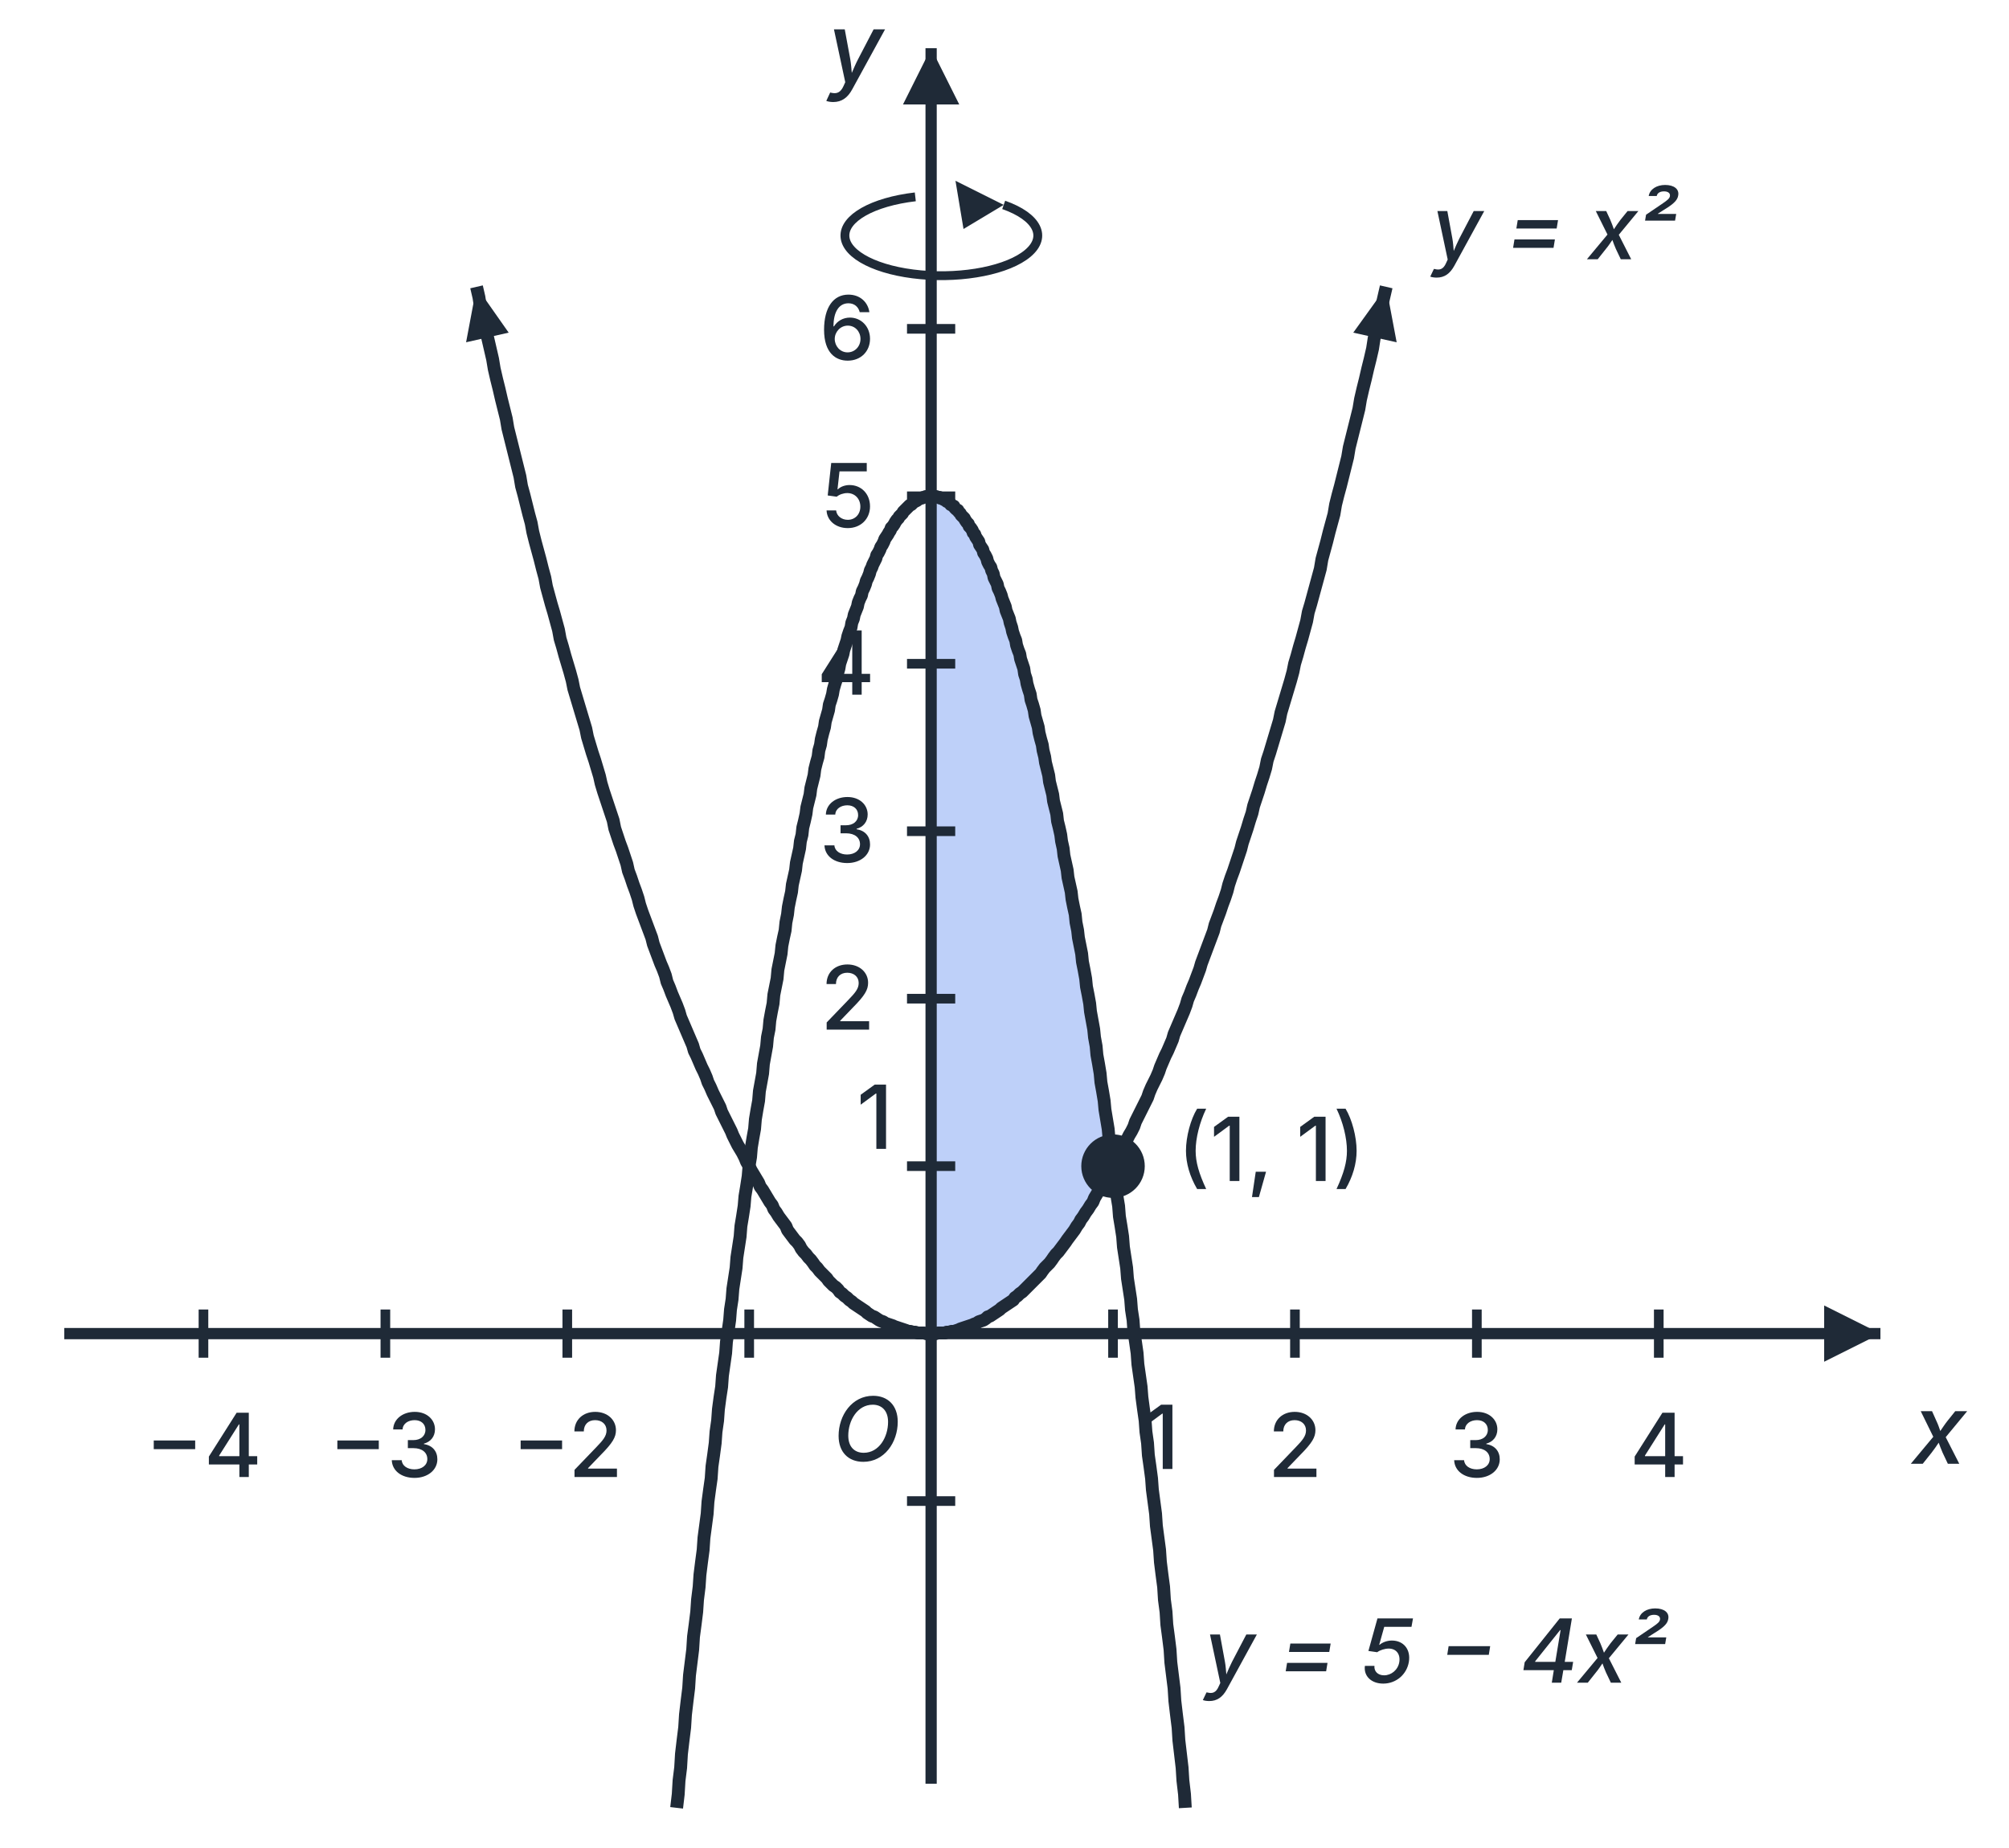
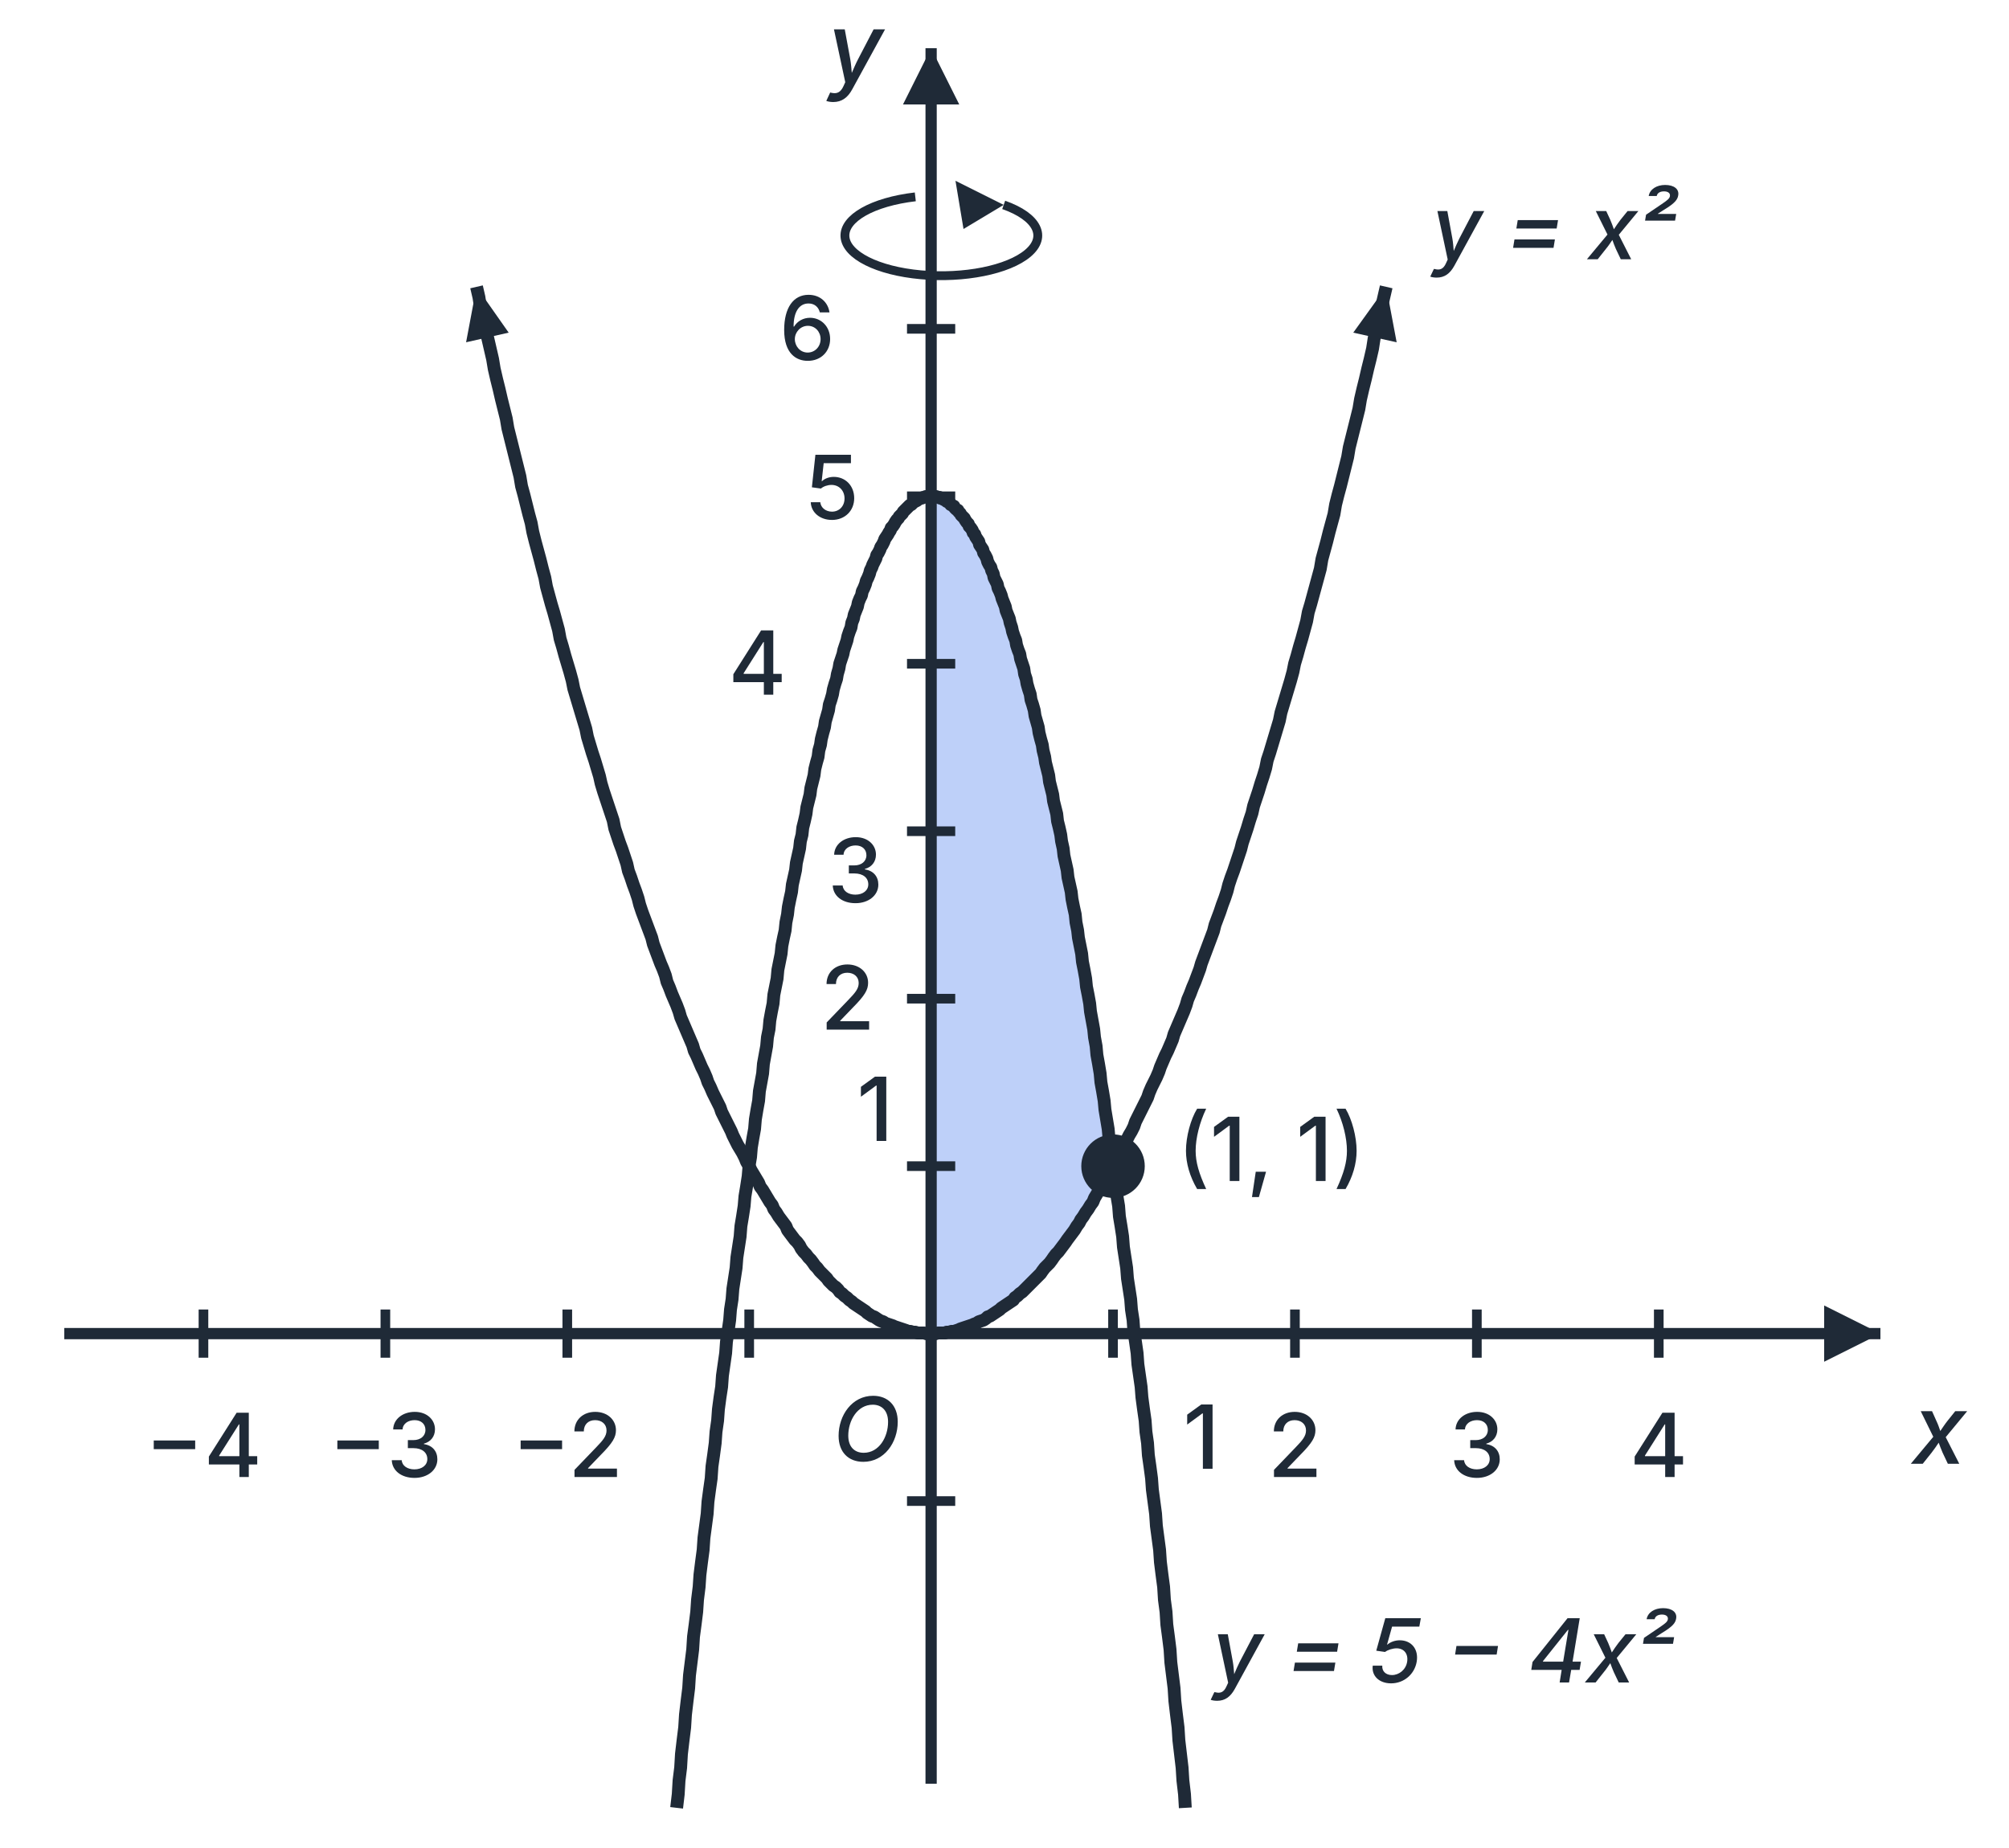
<svg xmlns="http://www.w3.org/2000/svg" viewBox="0 0 250 230" width="250" height="230" font-family="Inter, Arial, sans-serif">
  <polygon points="115.9,61.8 116.0,61.8 116.1,61.8 116.2,61.8 116.3,61.8 116.4,61.8 116.5,61.8 116.7,61.9 116.8,61.9 116.9,61.9 117.0,62.0 117.1,62.0 117.2,62.1 117.3,62.1 117.5,62.2 117.6,62.2 117.7,62.3 117.8,62.4 117.9,62.4 118.0,62.5 118.1,62.6 118.2,62.7 118.4,62.8 118.5,62.9 118.6,63.0 118.7,63.1 118.8,63.2 118.9,63.3 119.0,63.4 119.2,63.5 119.3,63.6 119.4,63.8 119.5,63.9 119.6,64.0 119.7,64.2 119.8,64.3 119.9,64.5 120.1,64.6 120.2,64.8 120.3,64.9 120.4,65.1 120.5,65.3 120.6,65.4 120.7,65.6 120.8,65.8 121.0,66.0 121.1,66.2 121.2,66.4 121.3,66.6 121.4,66.8 121.5,67.0 121.6,67.2 121.8,67.4 121.9,67.6 122.0,67.8 122.1,68.1 122.2,68.3 122.3,68.5 122.4,68.8 122.5,69.0 122.7,69.3 122.8,69.5 122.9,69.8 123.0,70.0 123.1,70.3 123.2,70.6 123.3,70.8 123.5,71.1 123.6,71.4 123.7,71.7 123.8,72.0 123.9,72.3 124.0,72.6 124.1,72.9 124.2,73.2 124.4,73.5 124.5,73.8 124.6,74.1 124.7,74.4 124.8,74.8 124.9,75.1 125.0,75.4 125.1,75.8 125.3,76.1 125.4,76.5 125.5,76.8 125.6,77.2 125.7,77.5 125.8,77.9 125.9,78.3 126.1,78.7 126.2,79.0 126.3,79.4 126.4,79.8 126.5,80.2 126.6,80.6 126.7,81.0 126.8,81.4 127.0,81.8 127.1,82.2 127.2,82.6 127.3,83.0 127.4,83.5 127.5,83.9 127.6,84.3 127.8,84.7 127.9,85.2 128.0,85.6 128.1,86.1 128.2,86.5 128.3,87.0 128.4,87.4 128.5,87.9 128.7,88.4 128.8,88.9 128.9,89.3 129.0,89.8 129.1,90.3 129.2,90.8 129.3,91.3 129.5,91.8 129.6,92.3 129.7,92.8 129.8,93.3 129.9,93.8 130.0,94.3 130.1,94.9 130.2,95.4 130.4,95.9 130.5,96.5 130.6,97.0 130.7,97.5 130.8,98.1 130.9,98.6 131.0,99.2 131.1,99.8 131.3,100.3 131.4,100.9 131.5,101.5 131.6,102.0 131.7,102.6 131.8,103.2 131.9,103.8 132.1,104.4 132.2,105.0 132.3,105.6 132.4,106.2 132.5,106.8 132.6,107.4 132.7,108.0 132.8,108.7 133.0,109.3 133.1,109.9 133.2,110.6 133.3,111.2 133.4,111.8 133.5,112.5 133.6,113.1 133.8,113.8 133.9,114.5 134.0,115.1 134.1,115.8 134.2,116.5 134.3,117.1 134.4,117.8 134.5,118.5 134.7,119.2 134.8,119.9 134.9,120.6 135.0,121.3 135.1,122.0 135.2,122.7 135.3,123.4 135.4,124.1 135.6,124.9 135.7,125.6 135.8,126.3 135.9,127.1 136.0,127.8 136.1,128.5 136.2,129.3 136.4,130.0 136.5,130.8 136.6,131.6 136.7,132.3 136.8,133.1 136.9,133.9 137.0,134.7 137.1,135.4 137.3,136.2 137.4,137.0 137.5,137.8 137.6,138.6 137.7,139.4 137.8,140.2 137.9,141.0 138.1,141.8 138.2,142.7 138.3,143.5 138.4,144.3 138.5,145.1 138.5,145.1 138.4,145.3 138.3,145.6 138.2,145.8 138.1,146.0 137.9,146.2 137.8,146.4 137.7,146.6 137.6,146.8 137.5,147.0 137.4,147.2 137.3,147.4 137.1,147.6 137.0,147.8 136.9,148.0 136.8,148.1 136.7,148.3 136.6,148.5 136.5,148.7 136.4,148.9 136.2,149.1 136.1,149.3 136.0,149.5 135.9,149.7 135.8,149.8 135.7,150.0 135.6,150.2 135.4,150.4 135.3,150.6 135.2,150.7 135.1,150.9 135.0,151.1 134.9,151.3 134.8,151.4 134.7,151.6 134.5,151.8 134.4,152.0 134.3,152.1 134.2,152.3 134.1,152.5 134.0,152.6 133.9,152.8 133.8,153.0 133.6,153.1 133.5,153.3 133.4,153.5 133.3,153.6 133.2,153.8 133.1,153.9 133.0,154.1 132.8,154.3 132.7,154.4 132.6,154.6 132.5,154.7 132.4,154.9 132.3,155.0 132.2,155.2 132.1,155.3 131.9,155.5 131.8,155.6 131.7,155.8 131.6,155.9 131.5,156.1 131.4,156.2 131.3,156.3 131.1,156.5 131.0,156.6 130.9,156.8 130.8,156.9 130.7,157.0 130.6,157.2 130.5,157.3 130.4,157.4 130.2,157.6 130.1,157.7 130.0,157.8 129.9,158.0 129.8,158.1 129.7,158.2 129.6,158.4 129.5,158.5 129.3,158.6 129.2,158.7 129.1,158.8 129.0,159.0 128.9,159.1 128.8,159.2 128.7,159.3 128.5,159.4 128.4,159.6 128.3,159.7 128.2,159.8 128.1,159.9 128.0,160.0 127.9,160.1 127.8,160.2 127.6,160.3 127.5,160.5 127.4,160.6 127.3,160.7 127.2,160.8 127.1,160.9 127.0,161.0 126.8,161.1 126.7,161.2 126.6,161.3 126.5,161.4 126.4,161.5 126.3,161.6 126.2,161.7 126.1,161.8 125.9,161.9 125.8,161.9 125.7,162.0 125.6,162.1 125.5,162.2 125.4,162.3 125.3,162.4 125.1,162.5 125.0,162.6 124.9,162.6 124.8,162.7 124.7,162.8 124.6,162.9 124.5,163.0 124.4,163.0 124.2,163.1 124.1,163.2 124.0,163.3 123.9,163.4 123.8,163.4 123.7,163.5 123.6,163.6 123.5,163.6 123.3,163.7 123.2,163.8 123.1,163.8 123.0,163.9 122.9,164.0 122.8,164.0 122.7,164.1 122.5,164.2 122.4,164.2 122.3,164.3 122.2,164.3 122.1,164.4 122.0,164.5 121.9,164.5 121.8,164.6 121.6,164.6 121.5,164.7 121.4,164.7 121.3,164.8 121.2,164.8 121.1,164.9 121.0,164.9 120.8,165.0 120.7,165.0 120.6,165.1 120.5,165.1 120.4,165.1 120.3,165.2 120.2,165.2 120.1,165.3 119.9,165.3 119.8,165.3 119.7,165.4 119.6,165.4 119.5,165.4 119.4,165.5 119.3,165.5 119.2,165.5 119.0,165.6 118.9,165.6 118.8,165.6 118.7,165.7 118.6,165.7 118.5,165.7 118.4,165.7 118.2,165.7 118.1,165.8 118.0,165.8 117.9,165.8 117.8,165.8 117.7,165.8 117.6,165.9 117.5,165.9 117.3,165.9 117.2,165.9 117.1,165.9 117.0,165.9 116.9,165.9 116.8,165.9 116.7,166.0 116.5,166.0 116.4,166.0 116.3,166.0 116.2,166.0 116.1,166.0 116.0,166.0 115.9,166.0" fill="#2563eb" fill-opacity="0.3" stroke="none" />
  <polygon points="115.9,61.8 116.1,61.8 116.2,61.8 116.4,61.8 116.6,61.9 116.8,61.9 117.0,62.0 117.2,62.1 117.4,62.1 117.6,62.2 117.8,62.3 117.9,62.5 118.1,62.6 118.3,62.7 118.5,62.9 118.7,63.1 118.9,63.3 119.1,63.4 119.3,63.6 119.5,63.9 119.6,64.1 119.8,64.3 120.0,64.6 120.2,64.8 120.4,65.1 120.6,65.4 120.8,65.7 121.0,66.0 121.2,66.3 121.3,66.6 121.5,67.0 121.7,67.3 121.9,67.7 122.1,68.1 122.3,68.5 122.5,68.9 122.7,69.3 122.8,69.7 123.0,70.1 123.2,70.6 123.4,71.0 123.6,71.5 123.8,72.0 124.0,72.5 124.2,73.0 124.4,73.5 124.5,74.0 124.7,74.6 124.9,75.1 125.1,75.7 125.3,76.2 125.5,76.8 125.7,77.4 125.9,78.0 126.1,78.7 126.2,79.3 126.4,79.9 126.6,80.6 126.8,81.2 127.0,81.9 127.2,82.6 127.4,83.3 127.6,84.0 127.8,84.7 127.9,85.5 128.1,86.2 128.3,87.0 128.5,87.8 128.7,88.5 128.9,89.3 129.1,90.1 129.3,91.0 129.5,91.8 129.6,92.6 129.8,93.5 130.0,94.3 130.2,95.2 130.4,96.1 130.6,97.0 130.8,97.9 131.0,98.8 131.1,99.8 131.3,100.7 131.5,101.7 131.7,102.6 131.9,103.6 132.1,104.6 132.3,105.6 132.5,106.6 132.7,107.6 132.8,108.7 133.0,109.7 133.2,110.8 133.4,111.8 133.6,112.9 133.8,114.0 134.0,115.1 134.2,116.2 134.4,117.4 134.5,118.5 134.7,119.7 134.9,120.8 135.1,122.0 135.3,123.2 135.5,124.4 135.7,125.6 135.9,126.8 136.1,128.1 136.2,129.3 136.4,130.6 136.6,131.8 136.8,133.1 137.0,134.4 137.2,135.7 137.4,137.0 137.6,138.3 137.8,139.7 137.9,141.0 138.1,142.4 138.3,143.8 138.5,145.1 138.5,145.1 138.3,145.5 138.1,145.8 137.9,146.2 137.8,146.5 137.6,146.8 137.4,147.2 137.2,147.5 137.0,147.8 136.8,148.1 136.6,148.5 136.4,148.8 136.2,149.1 136.1,149.4 135.9,149.7 135.7,150.0 135.5,150.3 135.3,150.6 135.1,150.9 134.9,151.2 134.7,151.5 134.5,151.8 134.4,152.1 134.2,152.4 134.0,152.6 133.8,152.9 133.6,153.2 133.4,153.5 133.2,153.7 133.0,154.0 132.8,154.3 132.7,154.5 132.5,154.8 132.3,155.0 132.1,155.3 131.9,155.5 131.7,155.8 131.5,156.0 131.3,156.2 131.1,156.5 131.0,156.7 130.8,156.9 130.6,157.2 130.4,157.4 130.2,157.6 130.0,157.8 129.8,158.1 129.6,158.3 129.5,158.5 129.3,158.7 129.1,158.9 128.9,159.1 128.7,159.3 128.5,159.5 128.3,159.7 128.1,159.9 127.9,160.1 127.8,160.2 127.6,160.4 127.4,160.6 127.2,160.8 127.0,160.9 126.8,161.1 126.6,161.3 126.4,161.4 126.2,161.6 126.1,161.8 125.9,161.9 125.7,162.1 125.5,162.2 125.3,162.4 125.1,162.5 124.9,162.6 124.7,162.8 124.5,162.9 124.4,163.0 124.2,163.2 124.0,163.3 123.8,163.4 123.6,163.5 123.4,163.7 123.2,163.8 123.0,163.9 122.8,164.0 122.7,164.1 122.5,164.2 122.3,164.3 122.1,164.4 121.9,164.5 121.7,164.6 121.5,164.7 121.3,164.8 121.2,164.8 121.0,164.9 120.8,165.0 120.6,165.1 120.4,165.1 120.2,165.2 120.0,165.3 119.8,165.3 119.6,165.4 119.5,165.5 119.3,165.5 119.1,165.6 118.9,165.6 118.7,165.7 118.5,165.7 118.3,165.7 118.1,165.8 117.9,165.8 117.8,165.8 117.6,165.9 117.4,165.9 117.2,165.9 117.0,165.9 116.8,165.9 116.6,166.0 116.4,166.0 116.2,166.0 116.1,166.0 115.9,166.0" fill="none" stroke="#2563eb" stroke-width="1" stroke-opacity=".7" />
  <line x1="8.0" y1="165.979" x2="234.0" y2="165.979" stroke="#1f2a37" stroke-width="1.4" />
  <path d="M234.0,165.979 l-7,-3.5 v7 z" fill="#1f2a37" />
  <line x1="115.868" y1="222.0" x2="115.868" y2="6.0" stroke="#1f2a37" stroke-width="1.4" />
  <path d="M115.868,6.0 l-3.5,7 h7 z" fill="#1f2a37" />
-   <text x="238.0" y="182.179" text-anchor="start" font-size="12" fill="#1f2a37" font-weight="500" font-style="italic">x</text>
-   <text x="109.868" y="10.2" text-anchor="end" font-size="12" fill="#1f2a37" font-weight="500" font-style="italic">y</text>
  <polyline points="59.3,35.7 59.6,37.0 59.8,38.3 60.1,39.6 60.4,40.9 60.7,42.1 61.0,43.4 61.3,44.7 61.5,45.9 61.8,47.2 62.1,48.4 62.4,49.7 62.7,50.9 63.0,52.1 63.2,53.3 63.5,54.5 63.8,55.7 64.1,56.9 64.4,58.1 64.7,59.3 64.9,60.5 65.2,61.6 65.5,62.8 65.8,64.0 66.1,65.1 66.3,66.2 66.6,67.4 66.9,68.5 67.2,69.6 67.5,70.8 67.8,71.9 68.0,73.0 68.3,74.1 68.6,75.2 68.9,76.2 69.2,77.3 69.5,78.4 69.7,79.5 70.0,80.5 70.3,81.6 70.6,82.6 70.9,83.6 71.2,84.7 71.4,85.7 71.7,86.7 72.0,87.7 72.3,88.7 72.6,89.7 72.9,90.7 73.1,91.7 73.4,92.7 73.7,93.7 74.0,94.6 74.3,95.6 74.6,96.6 74.8,97.5 75.1,98.5 75.4,99.4 75.7,100.3 76.0,101.2 76.3,102.1 76.5,103.1 76.8,104.0 77.1,104.9 77.4,105.7 77.7,106.6 78.0,107.5 78.2,108.4 78.5,109.2 78.8,110.1 79.1,110.9 79.4,111.8 79.6,112.6 79.9,113.5 80.2,114.3 80.5,115.1 80.8,115.9 81.1,116.7 81.3,117.5 81.6,118.3 81.9,119.1 82.2,119.9 82.5,120.6 82.8,121.4 83.0,122.2 83.3,122.9 83.6,123.7 83.9,124.4 84.2,125.1 84.5,125.9 84.7,126.6 85.0,127.3 85.3,128.0 85.6,128.7 85.9,129.4 86.2,130.1 86.4,130.8 86.7,131.4 87.0,132.1 87.3,132.8 87.6,133.4 87.9,134.1 88.1,134.7 88.4,135.3 88.7,136.0 89.0,136.6 89.3,137.2 89.6,137.8 89.8,138.4 90.1,139.0 90.4,139.6 90.7,140.2 91.0,140.8 91.2,141.3 91.5,141.9 91.8,142.5 92.1,143.0 92.4,143.5 92.7,144.1 92.9,144.6 93.2,145.1 93.5,145.7 93.8,146.2 94.1,146.7 94.4,147.2 94.6,147.7 94.9,148.1 95.2,148.6 95.5,149.1 95.8,149.6 96.1,150.0 96.3,150.5 96.6,150.9 96.9,151.4 97.2,151.8 97.5,152.2 97.8,152.6 98.0,153.1 98.3,153.5 98.6,153.9 98.9,154.3 99.2,154.6 99.5,155.0 99.7,155.4 100.0,155.8 100.3,156.1 100.6,156.5 100.9,156.8 101.2,157.2 101.4,157.5 101.7,157.8 102.0,158.2 102.3,158.5 102.6,158.8 102.9,159.1 103.1,159.4 103.4,159.7 103.7,160.0 104.0,160.2 104.3,160.5 104.5,160.8 104.8,161.0 105.1,161.3 105.4,161.5 105.7,161.8 106.0,162.0 106.2,162.2 106.5,162.4 106.8,162.6 107.1,162.8 107.4,163.0 107.7,163.2 107.9,163.4 108.2,163.6 108.5,163.8 108.8,163.9 109.1,164.1 109.4,164.3 109.6,164.4 109.9,164.5 110.2,164.7 110.5,164.8 110.8,164.9 111.1,165.0 111.3,165.1 111.6,165.2 111.9,165.3 112.2,165.4 112.5,165.5 112.8,165.6 113.0,165.7 113.3,165.7 113.6,165.8 113.9,165.8 114.2,165.9 114.5,165.9 114.7,165.9 115.0,165.9 115.3,166.0 115.6,166.0 115.9,166.0 116.2,166.0 116.4,166.0 116.7,165.9 117.0,165.9 117.3,165.9 117.6,165.9 117.8,165.8 118.1,165.8 118.4,165.7 118.7,165.7 119.0,165.6 119.3,165.5 119.5,165.4 119.8,165.3 120.1,165.2 120.4,165.1 120.7,165.0 121.0,164.9 121.2,164.8 121.5,164.7 121.8,164.5 122.1,164.4 122.4,164.3 122.7,164.1 122.9,163.9 123.2,163.8 123.5,163.6 123.8,163.4 124.1,163.2 124.4,163.0 124.6,162.8 124.9,162.6 125.2,162.4 125.5,162.2 125.8,162.0 126.1,161.8 126.3,161.5 126.6,161.3 126.9,161.0 127.2,160.8 127.5,160.5 127.8,160.2 128.0,160.0 128.3,159.7 128.6,159.4 128.9,159.1 129.2,158.8 129.5,158.5 129.7,158.2 130.0,157.8 130.3,157.5 130.6,157.2 130.9,156.8 131.1,156.5 131.4,156.1 131.7,155.8 132.0,155.4 132.3,155.0 132.6,154.6 132.8,154.3 133.1,153.9 133.4,153.5 133.7,153.1 134.0,152.6 134.3,152.2 134.5,151.8 134.8,151.4 135.1,150.9 135.4,150.5 135.7,150.0 136.0,149.6 136.2,149.1 136.5,148.6 136.8,148.1 137.1,147.7 137.4,147.2 137.7,146.7 137.9,146.2 138.2,145.7 138.5,145.1 138.8,144.6 139.1,144.1 139.4,143.5 139.6,143.0 139.9,142.5 140.2,141.9 140.5,141.3 140.8,140.8 141.1,140.2 141.3,139.6 141.6,139.0 141.9,138.4 142.2,137.8 142.5,137.2 142.8,136.6 143.0,136.0 143.3,135.3 143.6,134.7 143.9,134.1 144.2,133.4 144.4,132.8 144.7,132.1 145.0,131.4 145.3,130.8 145.6,130.1 145.9,129.4 146.1,128.7 146.4,128.0 146.7,127.3 147.0,126.6 147.3,125.9 147.6,125.1 147.8,124.4 148.1,123.7 148.4,122.9 148.7,122.2 149.0,121.4 149.3,120.6 149.5,119.9 149.8,119.1 150.1,118.3 150.4,117.5 150.7,116.7 151.0,115.9 151.2,115.1 151.5,114.3 151.8,113.5 152.1,112.6 152.4,111.8 152.7,110.9 152.9,110.1 153.2,109.2 153.5,108.4 153.8,107.5 154.1,106.6 154.4,105.7 154.6,104.9 154.9,104.0 155.2,103.1 155.5,102.1 155.8,101.2 156.0,100.3 156.3,99.4 156.6,98.5 156.9,97.5 157.2,96.6 157.5,95.6 157.7,94.6 158.0,93.7 158.3,92.7 158.6,91.7 158.9,90.7 159.2,89.7 159.4,88.7 159.7,87.7 160.0,86.7 160.3,85.7 160.6,84.7 160.9,83.6 161.1,82.6 161.4,81.6 161.7,80.5 162.0,79.5 162.3,78.4 162.6,77.3 162.8,76.2 163.1,75.2 163.4,74.1 163.7,73.0 164.0,71.9 164.3,70.8 164.5,69.6 164.8,68.5 165.1,67.4 165.4,66.2 165.7,65.1 166.0,64.0 166.2,62.8 166.5,61.6 166.8,60.5 167.1,59.3 167.4,58.1 167.7,56.9 167.9,55.7 168.2,54.5 168.5,53.3 168.8,52.1 169.1,50.9 169.3,49.7 169.6,48.4 169.9,47.2 170.2,45.9 170.5,44.7 170.8,43.4 171.0,42.1 171.3,40.9 171.6,39.6 171.9,38.3 172.2,37.0 172.5,35.7" fill="none" stroke="#1f2a37" stroke-width="1.6" stroke-linejoin="round" />
  <path d="M172.5,35.7 L173.8,42.6 L168.4,41.4 z" fill="#1f2a37" />
  <path d="M59.3,35.7 L63.3,41.4 L58.0,42.6 z" fill="#1f2a37" />
  <polyline points="84.2,225.0 84.4,223.3 84.5,221.6 84.7,220.0 84.8,218.3 85.0,216.6 85.2,215.0 85.3,213.4 85.5,211.7 85.7,210.1 85.8,208.5 86.0,206.9 86.2,205.3 86.3,203.7 86.5,202.2 86.7,200.6 86.8,199.1 87.0,197.5 87.1,196.0 87.3,194.4 87.5,192.9 87.6,191.4 87.8,189.9 88.0,188.4 88.1,186.9 88.3,185.4 88.5,184.0 88.6,182.5 88.8,181.1 89.0,179.6 89.1,178.2 89.3,176.8 89.4,175.4 89.6,173.9 89.8,172.6 89.9,171.2 90.1,169.8 90.3,168.4 90.4,167.0 90.6,165.7 90.8,164.3 90.9,163.0 91.1,161.7 91.2,160.4 91.4,159.1 91.6,157.8 91.7,156.5 91.9,155.2 92.1,153.9 92.2,152.6 92.4,151.4 92.6,150.1 92.7,148.9 92.9,147.7 93.1,146.4 93.2,145.2 93.4,144.0 93.5,142.8 93.7,141.6 93.9,140.5 94.0,139.3 94.2,138.1 94.4,137.0 94.5,135.8 94.7,134.7 94.9,133.6 95.0,132.4 95.2,131.3 95.4,130.2 95.5,129.1 95.7,128.1 95.8,127.0 96.0,125.9 96.2,124.9 96.3,123.8 96.5,122.8 96.7,121.8 96.8,120.7 97.0,119.7 97.2,118.7 97.3,117.7 97.5,116.7 97.7,115.8 97.8,114.8 98.0,113.8 98.1,112.9 98.3,111.9 98.5,111.0 98.6,110.1 98.8,109.2 99.0,108.3 99.1,107.4 99.3,106.5 99.5,105.6 99.6,104.7 99.8,103.9 99.9,103.0 100.1,102.2 100.3,101.3 100.4,100.5 100.6,99.7 100.8,98.9 100.9,98.1 101.1,97.3 101.3,96.5 101.4,95.7 101.6,94.9 101.8,94.2 101.9,93.4 102.1,92.7 102.2,92.0 102.4,91.2 102.6,90.5 102.7,89.8 102.9,89.1 103.1,88.4 103.2,87.7 103.4,87.1 103.6,86.4 103.7,85.8 103.9,85.1 104.1,84.5 104.2,83.9 104.4,83.2 104.5,82.6 104.7,82.0 104.9,81.4 105.0,80.9 105.2,80.3 105.4,79.7 105.5,79.2 105.7,78.6 105.9,78.1 106.0,77.5 106.2,77.0 106.3,76.5 106.5,76.0 106.7,75.5 106.8,75.0 107.0,74.5 107.2,74.1 107.3,73.6 107.5,73.2 107.7,72.7 107.8,72.3 108.0,71.9 108.2,71.4 108.3,71.0 108.5,70.6 108.6,70.3 108.8,69.9 109.0,69.5 109.1,69.1 109.3,68.8 109.5,68.4 109.6,68.1 109.8,67.8 110.0,67.4 110.1,67.1 110.3,66.8 110.5,66.5 110.6,66.3 110.8,66.0 110.9,65.7 111.1,65.5 111.3,65.2 111.4,65.0 111.6,64.7 111.8,64.5 111.9,64.3 112.1,64.1 112.3,63.9 112.4,63.7 112.6,63.5 112.7,63.4 112.9,63.2 113.1,63.0 113.2,62.9 113.4,62.8 113.6,62.6 113.7,62.5 113.9,62.4 114.1,62.3 114.2,62.2 114.4,62.1 114.6,62.0 114.7,62.0 114.9,61.9 115.0,61.9 115.2,61.8 115.4,61.8 115.5,61.8 115.7,61.8 115.9,61.8 116.0,61.8 116.2,61.8 116.4,61.8 116.5,61.8 116.7,61.9 116.9,61.9 117.0,62.0 117.2,62.0 117.3,62.1 117.5,62.2 117.7,62.3 117.8,62.4 118.0,62.5 118.2,62.6 118.3,62.8 118.5,62.9 118.7,63.0 118.8,63.2 119.0,63.4 119.2,63.5 119.3,63.7 119.5,63.9 119.6,64.1 119.8,64.3 120.0,64.5 120.1,64.7 120.3,65.0 120.5,65.2 120.6,65.5 120.8,65.7 121.0,66.0 121.1,66.3 121.3,66.5 121.4,66.8 121.6,67.1 121.8,67.4 121.9,67.8 122.1,68.1 122.3,68.4 122.4,68.8 122.6,69.1 122.8,69.5 122.9,69.9 123.1,70.3 123.3,70.6 123.4,71.0 123.6,71.4 123.7,71.9 123.9,72.3 124.1,72.7 124.2,73.2 124.4,73.6 124.6,74.1 124.7,74.5 124.9,75.0 125.1,75.5 125.2,76.0 125.4,76.5 125.6,77.0 125.7,77.5 125.9,78.1 126.0,78.6 126.2,79.2 126.4,79.7 126.5,80.3 126.7,80.9 126.9,81.4 127.0,82.0 127.2,82.6 127.4,83.2 127.5,83.9 127.7,84.5 127.8,85.1 128.0,85.8 128.2,86.4 128.3,87.1 128.5,87.7 128.7,88.4 128.8,89.1 129.0,89.8 129.2,90.5 129.3,91.2 129.5,92.0 129.7,92.7 129.8,93.4 130.0,94.2 130.1,94.9 130.3,95.7 130.5,96.5 130.6,97.3 130.8,98.1 131.0,98.9 131.1,99.7 131.3,100.5 131.5,101.3 131.6,102.2 131.8,103.0 132.0,103.9 132.1,104.7 132.3,105.6 132.4,106.5 132.6,107.4 132.8,108.3 132.9,109.2 133.1,110.1 133.3,111.0 133.4,111.9 133.6,112.9 133.8,113.8 133.9,114.8 134.1,115.8 134.2,116.7 134.4,117.7 134.6,118.7 134.7,119.7 134.9,120.7 135.1,121.8 135.2,122.8 135.4,123.8 135.6,124.9 135.7,125.9 135.9,127.0 136.1,128.1 136.2,129.1 136.4,130.2 136.5,131.3 136.7,132.4 136.9,133.6 137.0,134.7 137.2,135.8 137.4,137.0 137.5,138.1 137.7,139.3 137.9,140.5 138.0,141.6 138.2,142.8 138.4,144.0 138.5,145.2 138.7,146.4 138.8,147.7 139.0,148.9 139.2,150.1 139.3,151.4 139.5,152.6 139.7,153.9 139.8,155.2 140.0,156.5 140.2,157.8 140.3,159.1 140.5,160.4 140.7,161.7 140.8,163.0 141.0,164.3 141.1,165.7 141.3,167.0 141.5,168.4 141.6,169.8 141.8,171.2 142.0,172.6 142.1,173.9 142.3,175.4 142.5,176.8 142.6,178.2 142.8,179.6 142.9,181.1 143.1,182.5 143.3,184.0 143.4,185.4 143.6,186.9 143.8,188.4 143.9,189.9 144.1,191.4 144.3,192.9 144.4,194.4 144.6,196.0 144.8,197.5 144.9,199.1 145.1,200.6 145.2,202.2 145.4,203.7 145.6,205.3 145.7,206.9 145.9,208.5 146.1,210.1 146.2,211.7 146.4,213.4 146.6,215.0 146.7,216.6 146.9,218.3 147.1,220.0 147.2,221.6 147.4,223.3 147.5,225.0" fill="none" stroke="#1f2a37" stroke-width="1.6" stroke-linejoin="round" />
  <path d="M148.7,237.1 L145.4,230.9 L150.8,230.4 z" fill="#1f2a37" />
  <path d="M83.0,237.1 L80.9,230.4 L86.4,230.9 z" fill="#1f2a37" />
  <circle cx="138.505" cy="145.137" r="3.2" fill="#1f2a37" stroke="#1f2a37" stroke-width="1.5" />
-   <text x="146.505" y="146.987" text-anchor="start" font-size="11" fill="#1f2a37" font-weight="500">(1, 1)</text>
  <line x1="25.319" y1="162.979" x2="25.319" y2="168.979" stroke="#1f2a37" stroke-width="1.2" />
-   <text x="25.319" y="183.829" text-anchor="middle" font-size="11" fill="#1f2a37" font-weight="500">−4</text>
  <line x1="47.956" y1="162.979" x2="47.956" y2="168.979" stroke="#1f2a37" stroke-width="1.2" />
-   <text x="47.956" y="183.829" text-anchor="middle" font-size="11" fill="#1f2a37" font-weight="500">−3</text>
  <line x1="70.593" y1="162.979" x2="70.593" y2="168.979" stroke="#1f2a37" stroke-width="1.2" />
-   <text x="70.593" y="183.829" text-anchor="middle" font-size="11" fill="#1f2a37" font-weight="500">−2</text>
  <line x1="161.143" y1="162.979" x2="161.143" y2="168.979" stroke="#1f2a37" stroke-width="1.2" />
-   <text x="161.143" y="183.829" text-anchor="middle" font-size="11" fill="#1f2a37" font-weight="500">2</text>
  <line x1="183.78" y1="162.979" x2="183.78" y2="168.979" stroke="#1f2a37" stroke-width="1.2" />
-   <text x="183.78" y="183.829" text-anchor="middle" font-size="11" fill="#1f2a37" font-weight="500">3</text>
  <line x1="206.418" y1="162.979" x2="206.418" y2="168.979" stroke="#1f2a37" stroke-width="1.2" />
-   <text x="206.418" y="183.829" text-anchor="middle" font-size="11" fill="#1f2a37" font-weight="500">4</text>
  <line x1="93.231" y1="162.979" x2="93.231" y2="168.979" stroke="#1f2a37" stroke-width="1.2" />
  <line x1="138.505" y1="162.979" x2="138.505" y2="168.979" stroke="#1f2a37" stroke-width="1.2" />
  <line x1="112.868" y1="186.821" x2="118.868" y2="186.821" stroke="#1f2a37" stroke-width="1.2" />
  <line x1="112.868" y1="145.137" x2="118.868" y2="145.137" stroke="#1f2a37" stroke-width="1.2" />
  <line x1="112.868" y1="124.295" x2="118.868" y2="124.295" stroke="#1f2a37" stroke-width="1.2" />
+   <line x1="112.868" y1="103.453" x2="118.868" y2="103.453" stroke="#1f2a37" stroke-width="1.2" />
+   <line x1="112.868" y1="82.611" x2="118.868" y2="82.611" stroke="#1f2a37" stroke-width="1.2" />
+   <line x1="112.868" y1="61.768" x2="118.868" y2="61.768" stroke="#1f2a37" stroke-width="1.2" />
+   <line x1="112.868" y1="40.926" x2="118.868" y2="40.926" stroke="#1f2a37" stroke-width="1.2" />
+   <path d="M113.9,24.5 A12,5 0 1 0 124.9,25.5" fill="none" stroke="#1f2a37" stroke-width="1.1" />
+   <path d="M124.9,25.5 l-6,-3 l1,6 z" fill="#1f2a37" />
+   <text x="238.0" y="182.179" text-anchor="start" font-size="12" fill="#1f2a37" font-weight="500" font-style="italic">x</text>
+   <text x="109.868" y="10.2" text-anchor="end" font-size="12" fill="#1f2a37" font-weight="500" font-style="italic">y</text>
+   <text x="146.505" y="146.987" text-anchor="start" font-size="11" fill="#1f2a37" font-weight="500">(1, 1)</text>
+   <text x="25.319" y="183.829" text-anchor="middle" font-size="11" fill="#1f2a37" font-weight="500">−4</text>
+   <text x="47.956" y="183.829" text-anchor="middle" font-size="11" fill="#1f2a37" font-weight="500">−3</text>
+   <text x="70.593" y="183.829" text-anchor="middle" font-size="11" fill="#1f2a37" font-weight="500">−2</text>
+   <text x="161.143" y="183.829" text-anchor="middle" font-size="11" fill="#1f2a37" font-weight="500">2</text>
+   <text x="183.78" y="183.829" text-anchor="middle" font-size="11" fill="#1f2a37" font-weight="500">3</text>
+   <text x="206.418" y="183.829" text-anchor="middle" font-size="11" fill="#1f2a37" font-weight="500">4</text>
  <text x="108.868" y="128.145" text-anchor="end" font-size="11" fill="#1f2a37" font-weight="500">2</text>
-   <line x1="112.868" y1="103.453" x2="118.868" y2="103.453" stroke="#1f2a37" stroke-width="1.2" />
-   <text x="108.868" y="107.303" text-anchor="end" font-size="11" fill="#1f2a37" font-weight="500">3</text>
-   <line x1="112.868" y1="82.611" x2="118.868" y2="82.611" stroke="#1f2a37" stroke-width="1.2" />
-   <text x="108.868" y="86.461" text-anchor="end" font-size="11" fill="#1f2a37" font-weight="500">4</text>
-   <line x1="112.868" y1="61.768" x2="118.868" y2="61.768" stroke="#1f2a37" stroke-width="1.2" />
-   <text x="108.868" y="65.618" text-anchor="end" font-size="11" fill="#1f2a37" font-weight="500">5</text>
-   <line x1="112.868" y1="40.926" x2="118.868" y2="40.926" stroke="#1f2a37" stroke-width="1.2" />
-   <text x="108.868" y="44.776" text-anchor="end" font-size="11" fill="#1f2a37" font-weight="500">6</text>
-   <text x="144.505" y="182.829" text-anchor="middle" font-size="11" fill="#1f2a37" font-weight="500">1</text>
-   <text x="108.868" y="142.987" text-anchor="middle" font-size="11" fill="#1f2a37" font-weight="500">1</text>
+   <text x="109.9" y="112.3" text-anchor="end" font-size="11" fill="#1f2a37" font-weight="500">3</text>
+   <text x="106.9" y="64.6" text-anchor="end" font-size="11" fill="#1f2a37" font-weight="500">5</text>
+   <text x="103.9" y="44.8" text-anchor="end" font-size="11" fill="#1f2a37" font-weight="500">6</text>
+   <text x="97.868" y="86.461" text-anchor="end" font-size="11" fill="#1f2a37" font-weight="500">4</text>
+   <text x="149.5" y="182.8" text-anchor="middle" font-size="11" fill="#1f2a37" font-weight="500">1</text>
+   <text x="108.9" y="142.0" text-anchor="middle" font-size="11" fill="#1f2a37" font-weight="500">1</text>
  <text x="107.868" y="181.829" text-anchor="middle" font-size="11" fill="#1f2a37" font-weight="500" font-style="italic">O</text>
  <text x="178.121" y="32.271" text-anchor="start" font-size="11" fill="#1f2a37" font-weight="500" font-style="italic">y = x²</text>
-   <text x="149.824" y="209.429" text-anchor="start" font-size="11" fill="#1f2a37" font-weight="500" font-style="italic">y = 5 − 4x²</text>
-   <path d="M113.9,24.5 A12,5 0 1 0 124.9,25.5" fill="none" stroke="#1f2a37" stroke-width="1.1" />
-   <path d="M124.9,25.5 l-6,-3 l1,6 z" fill="#1f2a37" />
+   <text x="150.8" y="209.4" text-anchor="start" font-size="11" fill="#1f2a37" font-weight="500" font-style="italic">y = 5 − 4x²</text>
</svg>
